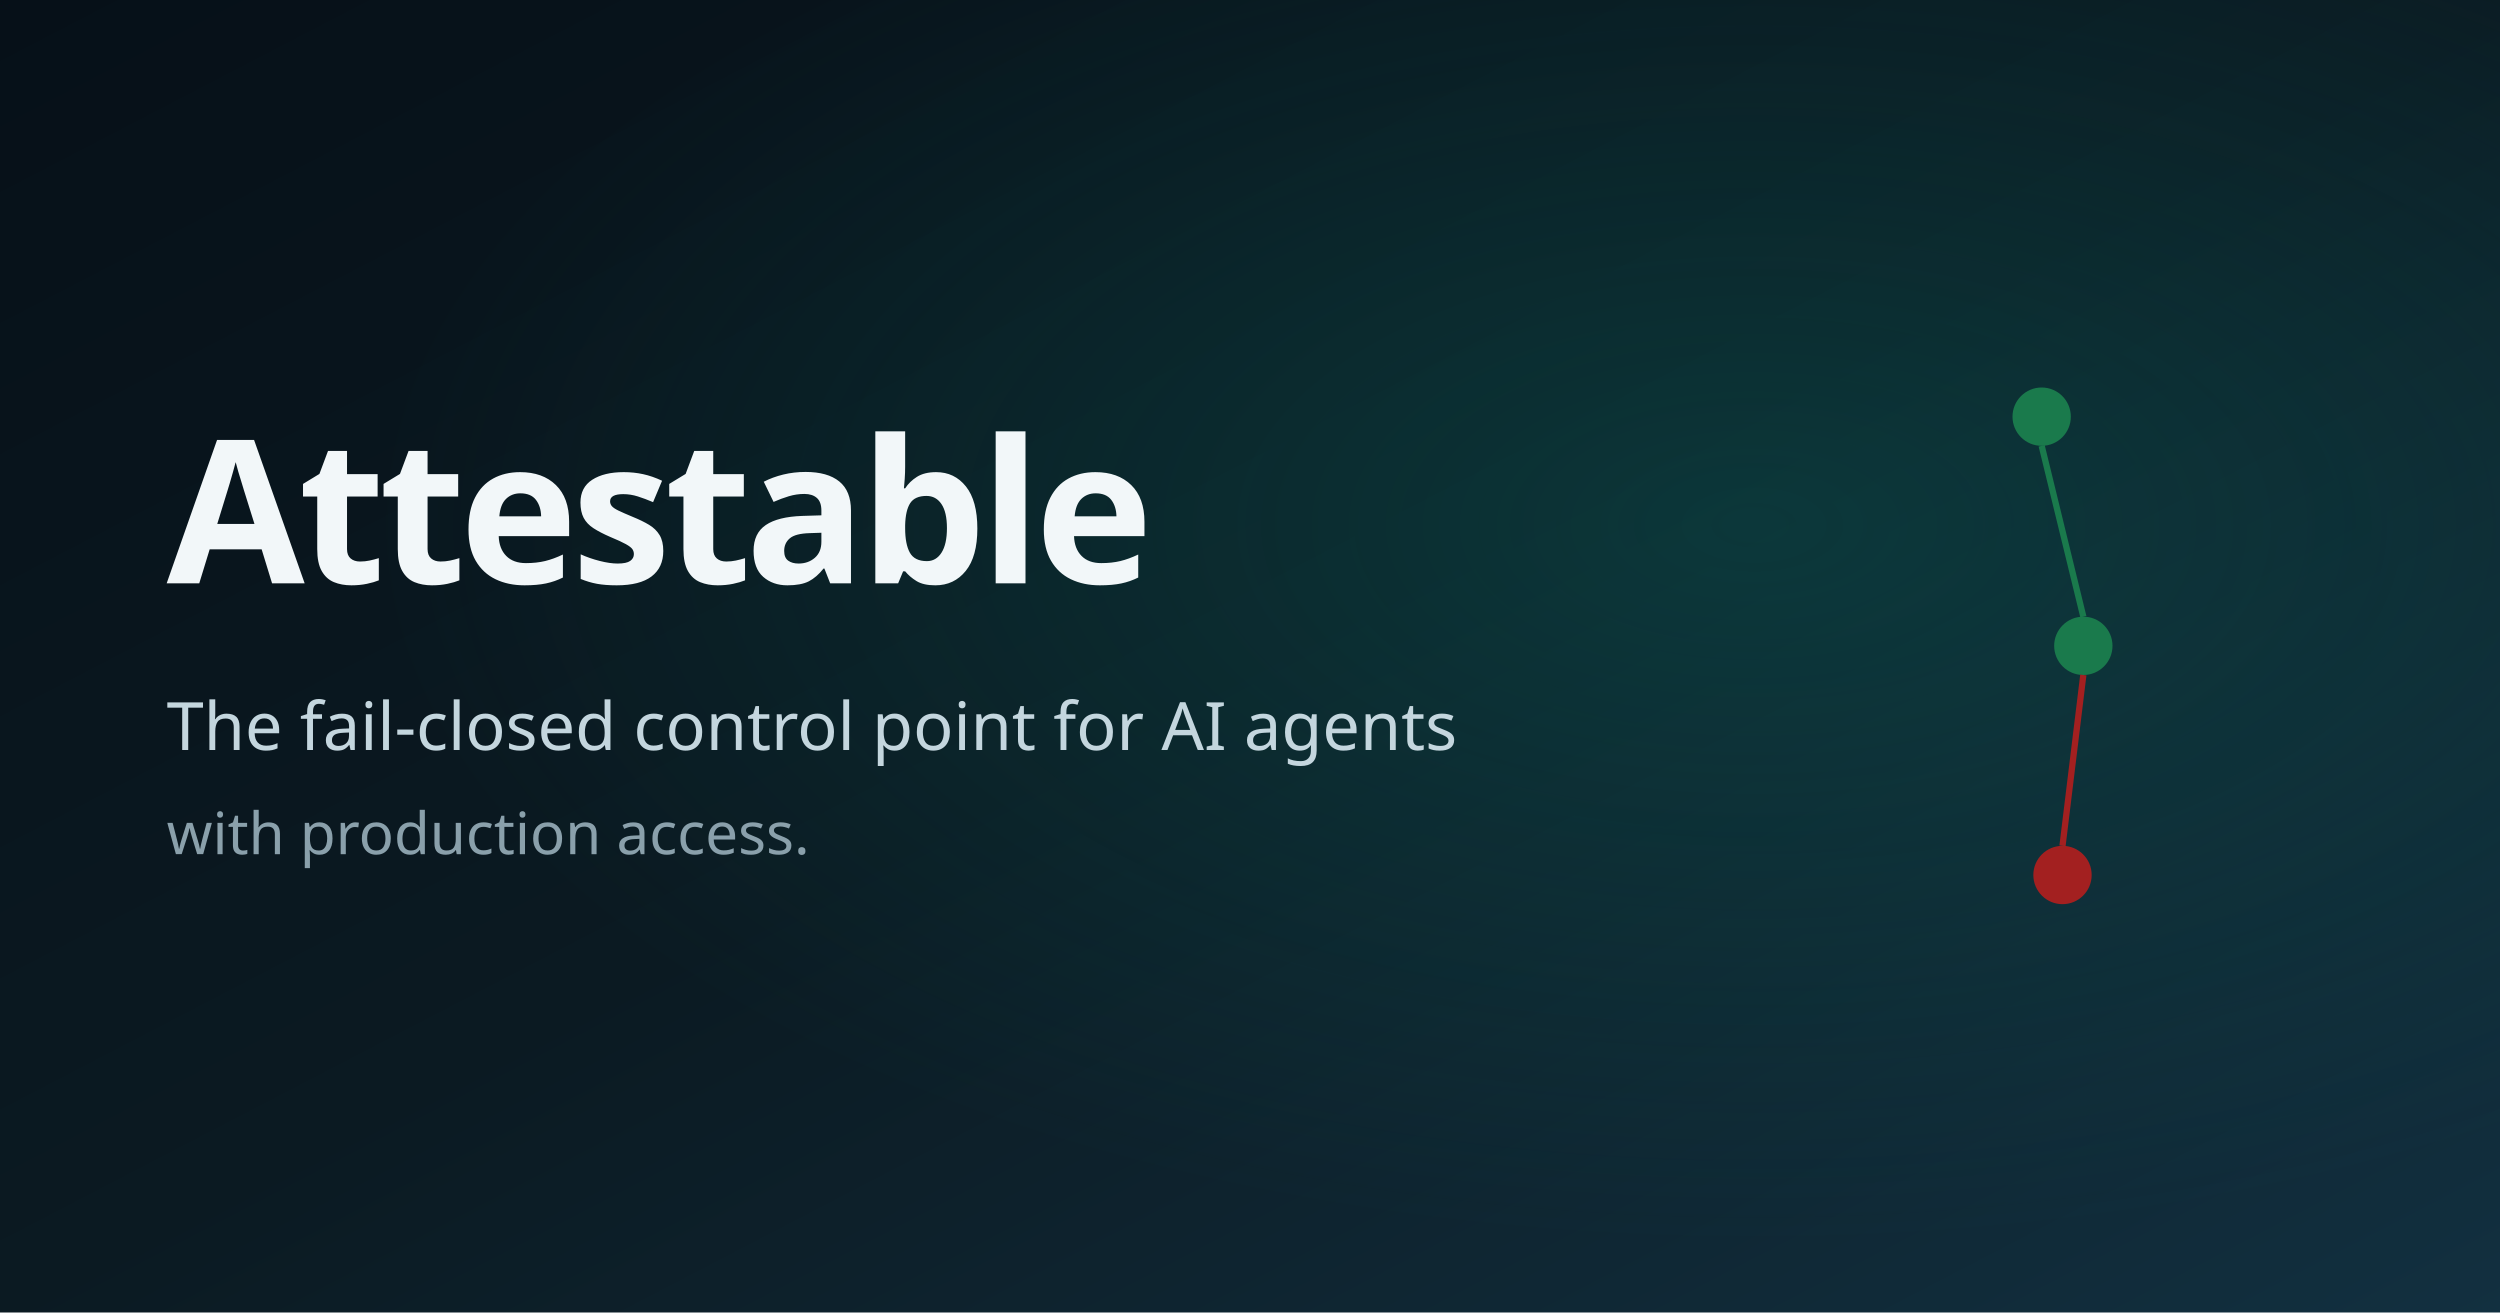
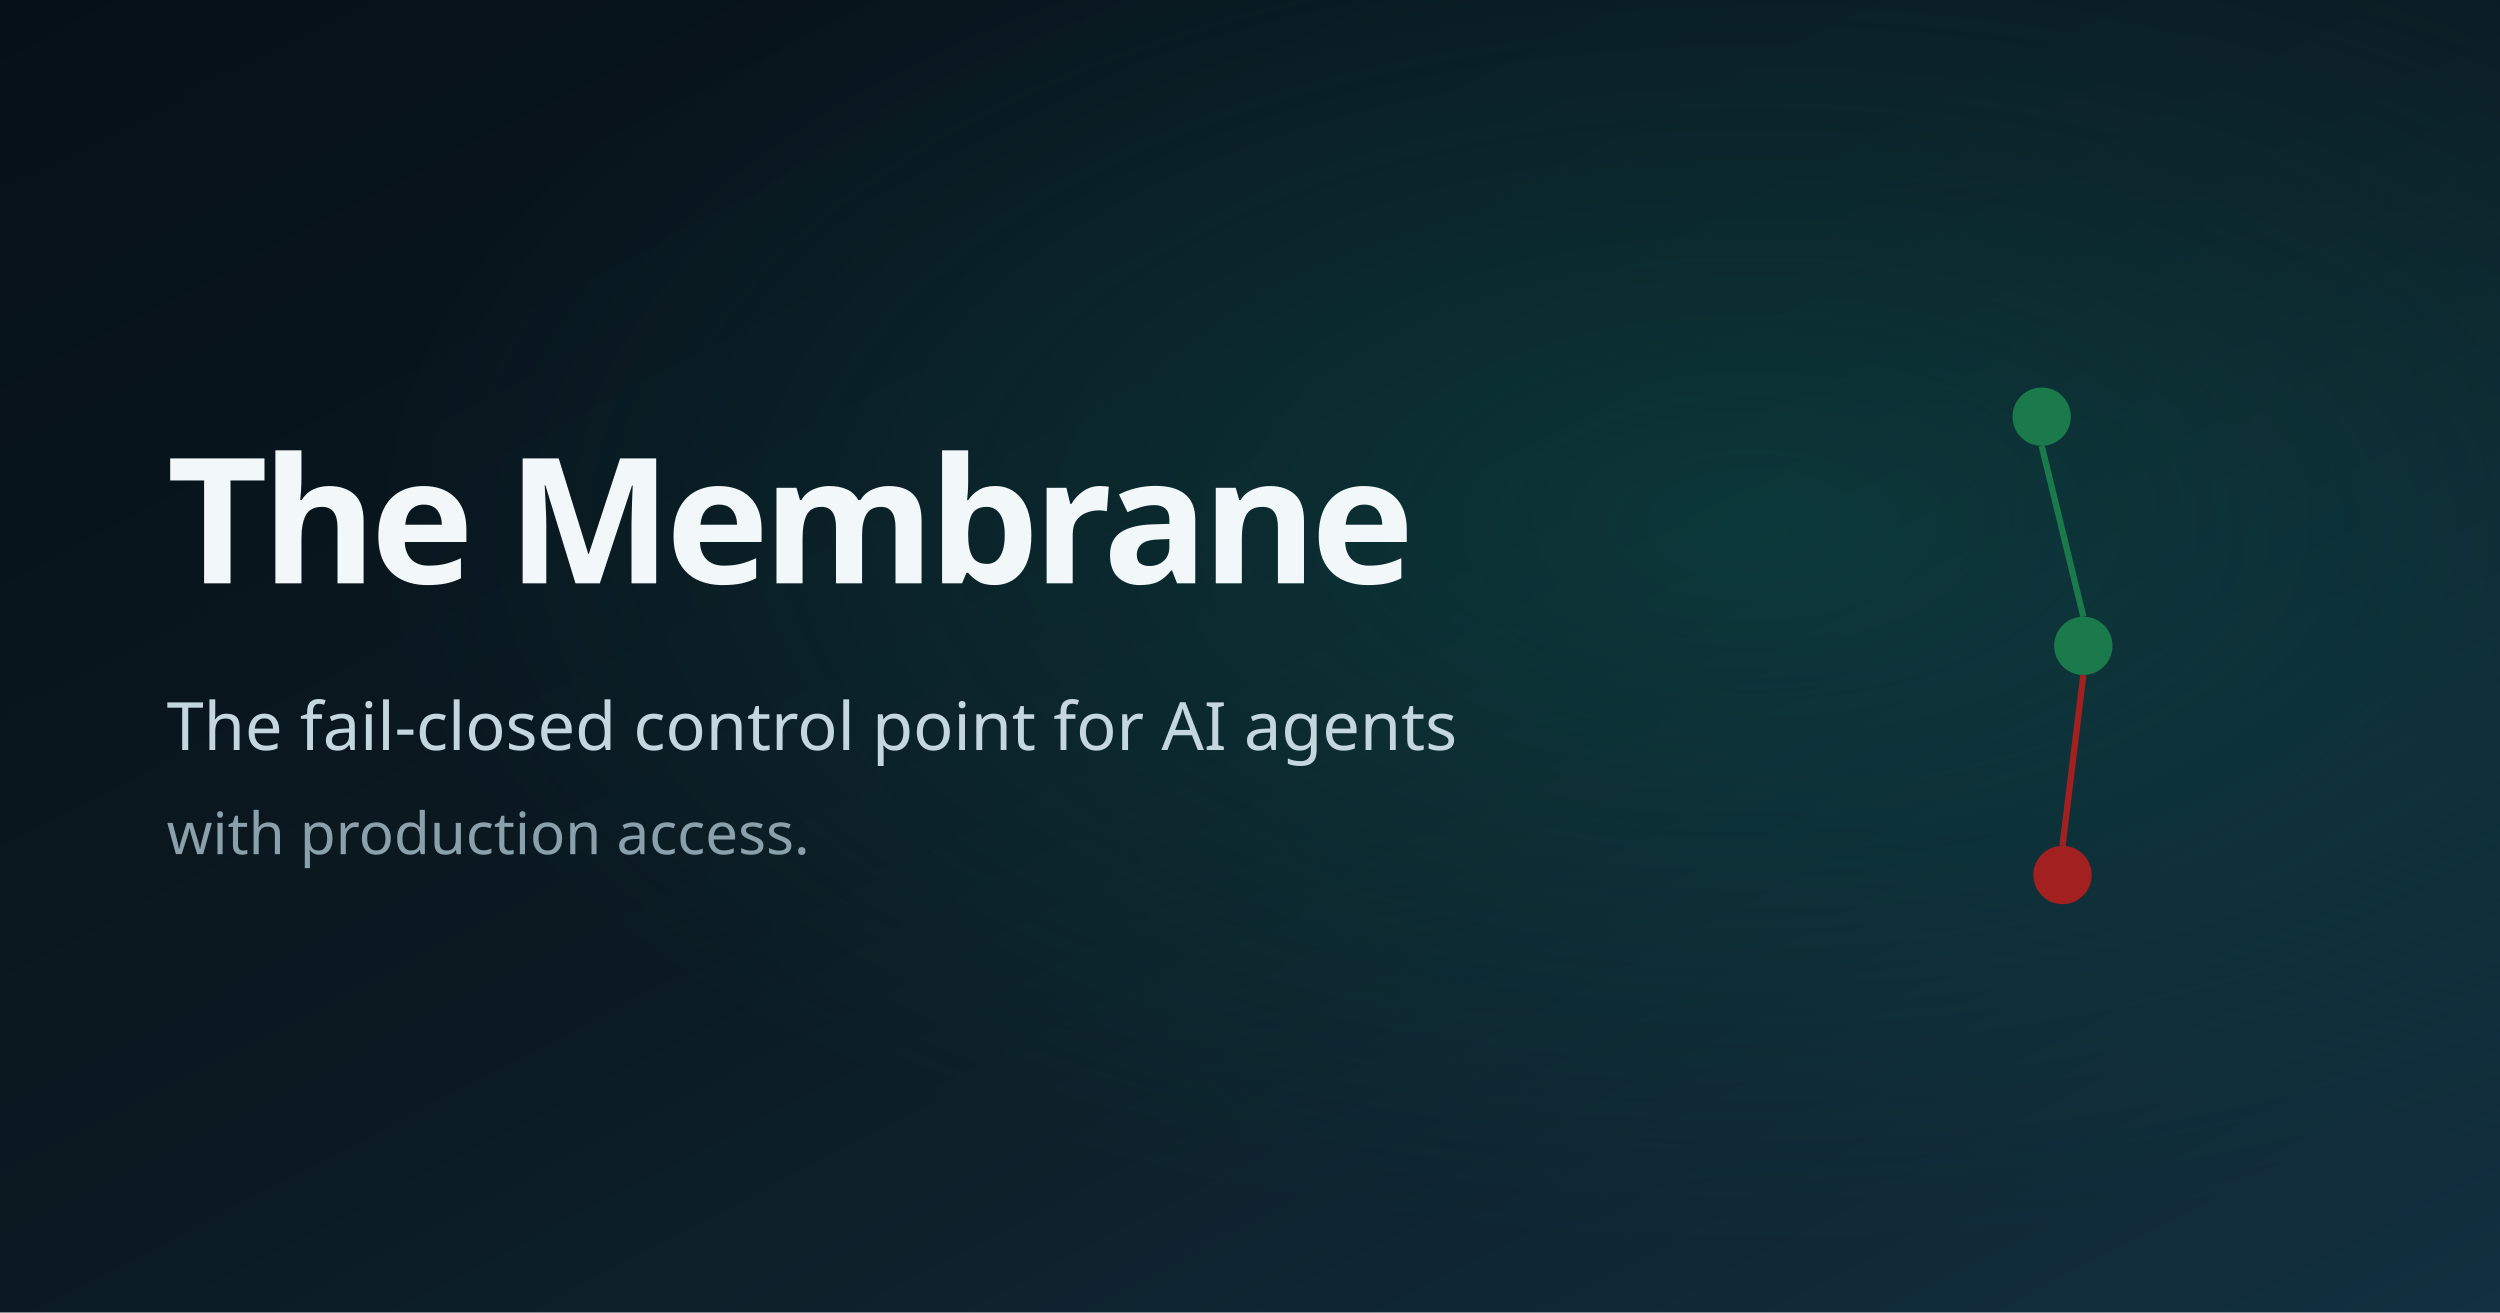
<svg xmlns="http://www.w3.org/2000/svg" viewBox="0 0 1200 630" fill="none">
  <defs>
    <linearGradient id="bg" x1="0" y1="0" x2="1" y2="1">
      <stop offset="0%" stop-color="#061018" />
      <stop offset="50%" stop-color="#0b1a22" />
      <stop offset="100%" stop-color="#123040" />
    </linearGradient>
    <radialGradient id="wash" cx="70%" cy="40%" r="55%">
      <stop offset="0%" stop-color="#0c6b62" stop-opacity="0.35" />
      <stop offset="100%" stop-color="#0c6b62" stop-opacity="0" />
    </radialGradient>
  </defs>
  <rect width="1200" height="630" fill="url(#bg)" />
  <rect width="1200" height="630" fill="url(#wash)" />
-   <text x="80" y="280" fill="#f2f7f9" font-family="Space Grotesk, Avenir Next, sans-serif" font-size="96" font-weight="700" letter-spacing="-3">Attestable</text>
+   <text x="80" y="280" fill="#f2f7f9" font-family="Space Grotesk, Avenir Next, sans-serif" font-size="84" font-weight="700" letter-spacing="-3">The Membrane</text>
  <text x="80" y="360" fill="#c4d6de" font-family="Space Grotesk, Avenir Next, sans-serif" font-size="32" font-weight="500">The fail-closed control point for AI agents</text>
  <text x="80" y="410" fill="#8aa0ab" font-family="Space Grotesk, Avenir Next, sans-serif" font-size="28" font-weight="400">with production access.</text>
  <circle cx="980" cy="200" r="14" fill="#1a7a4c" />
  <circle cx="1000" cy="310" r="14" fill="#1a7a4c" />
  <circle cx="990" cy="420" r="14" fill="#a32020" />
  <path d="M980 214 L1000 296" stroke="#1a7a4c" stroke-width="3" />
  <path d="M1000 324 L990 406" stroke="#a32020" stroke-width="3" />
</svg>
